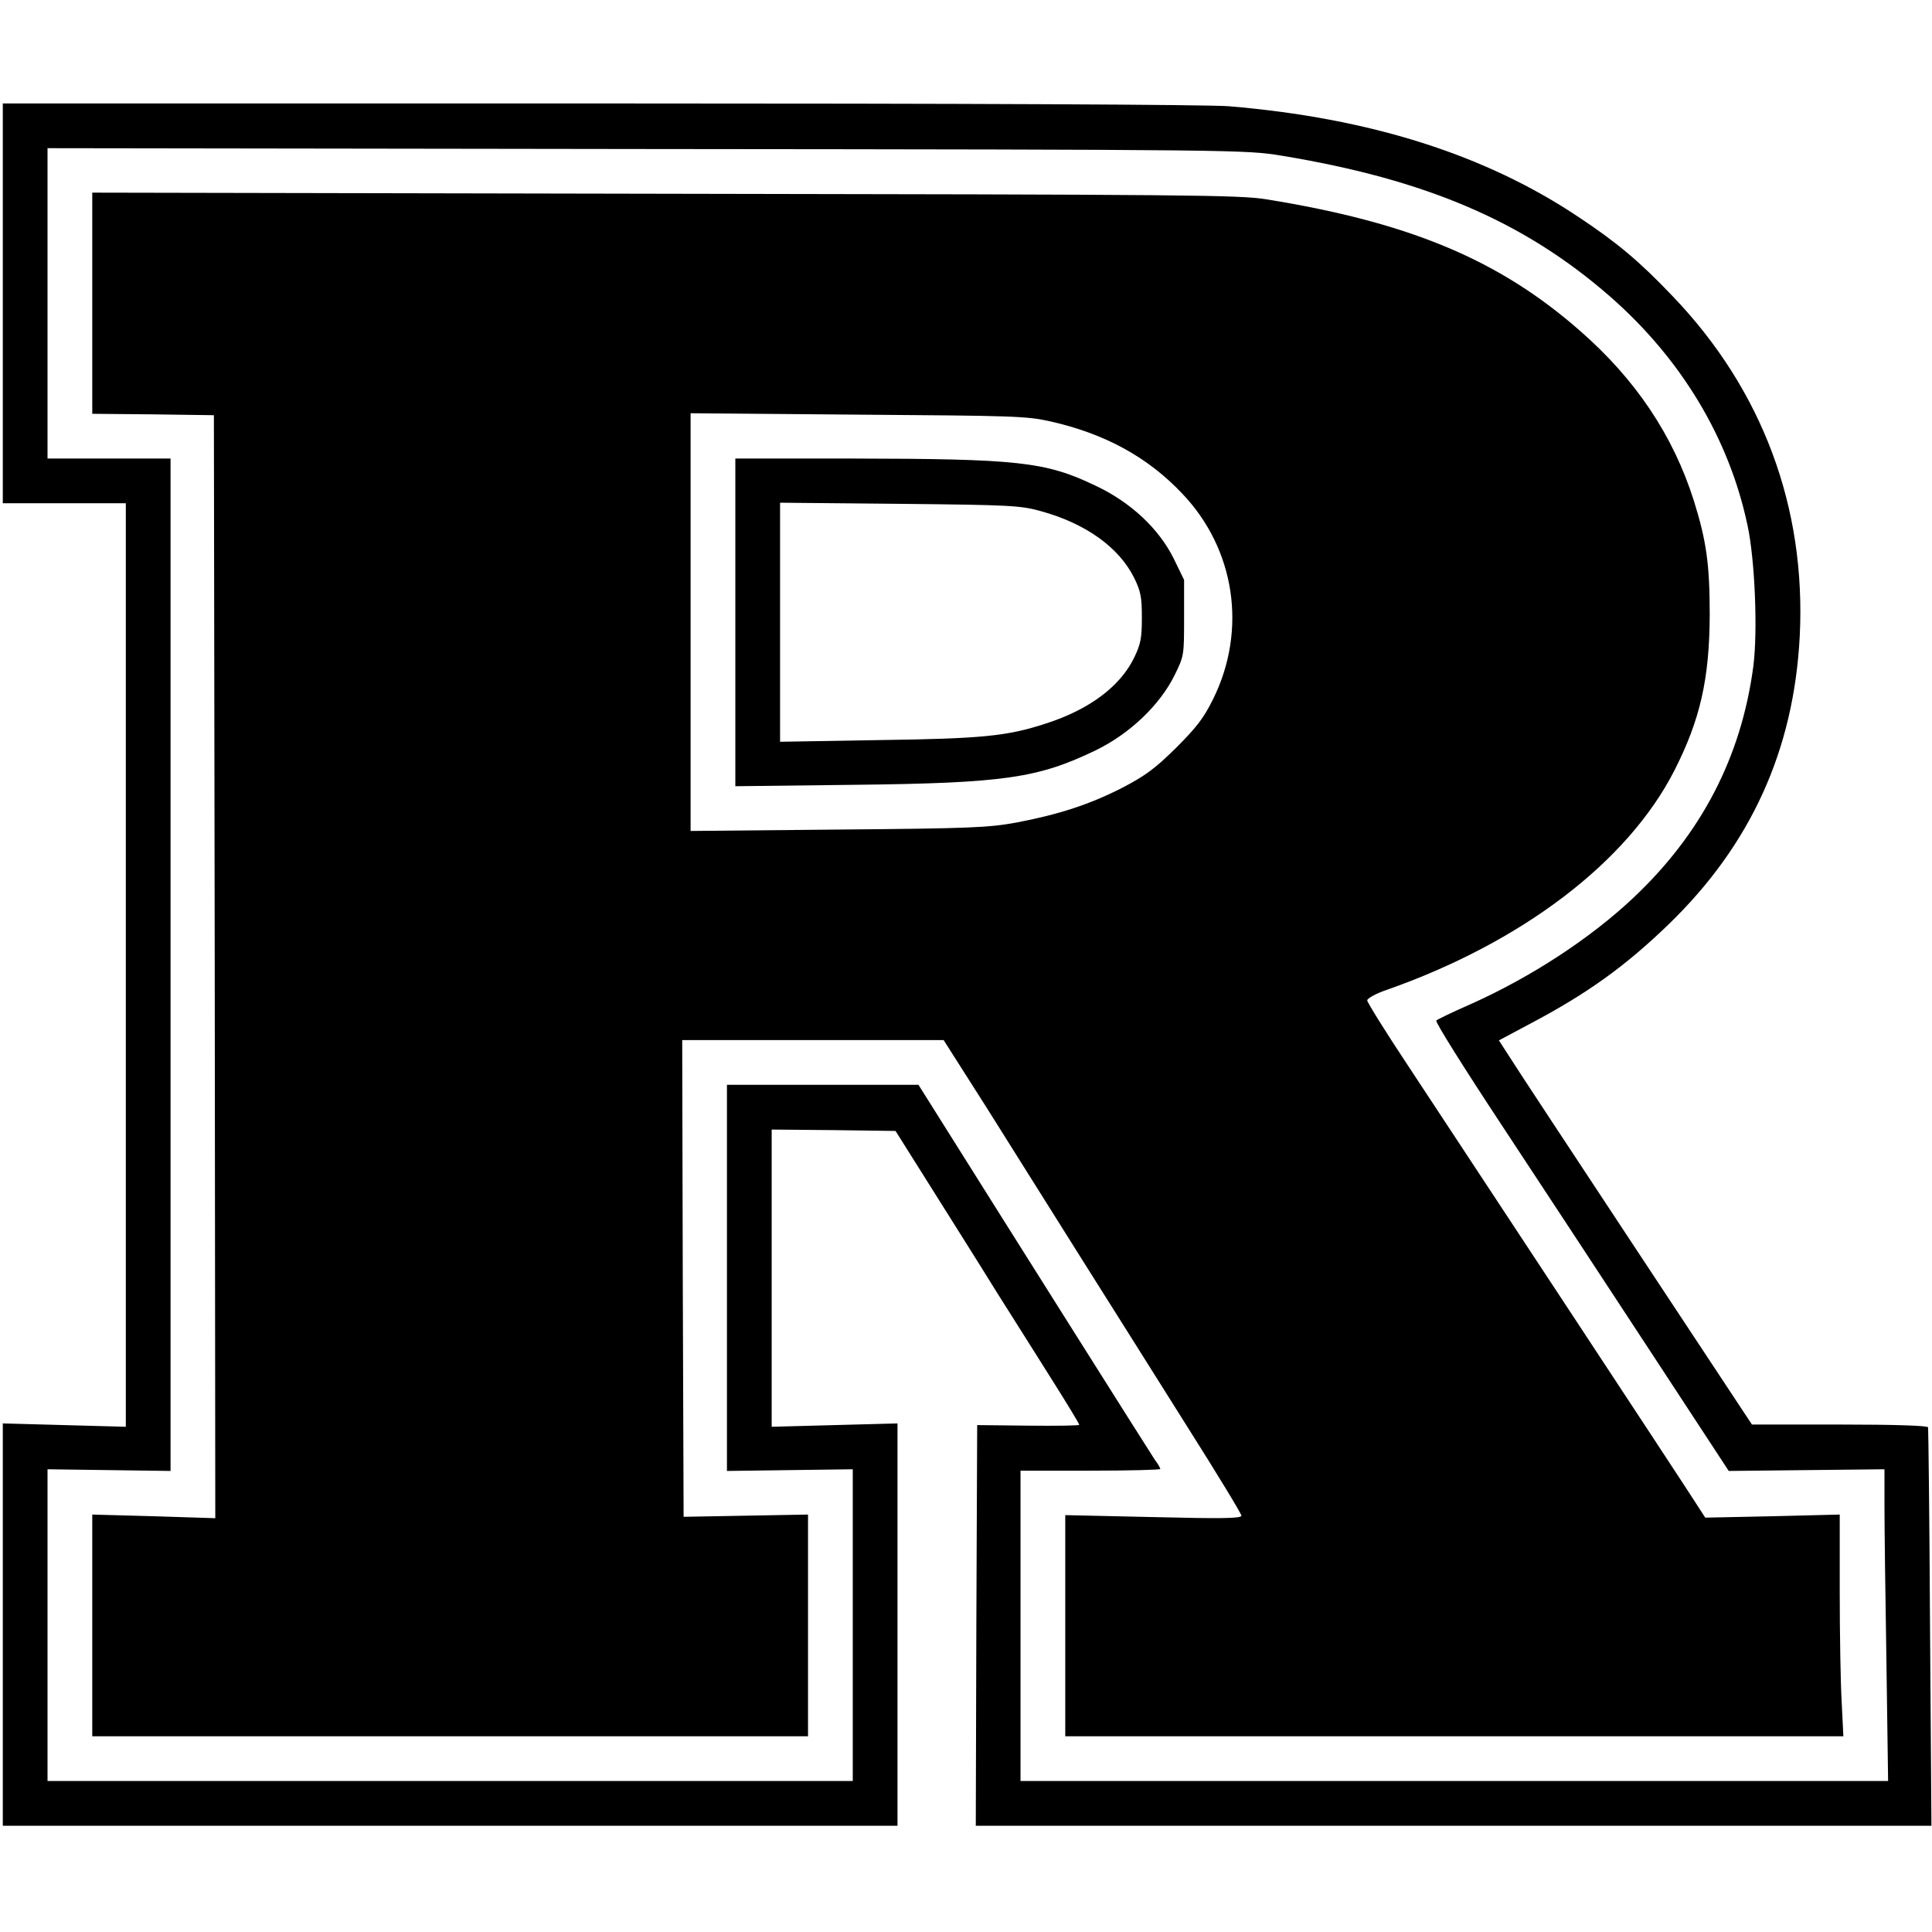
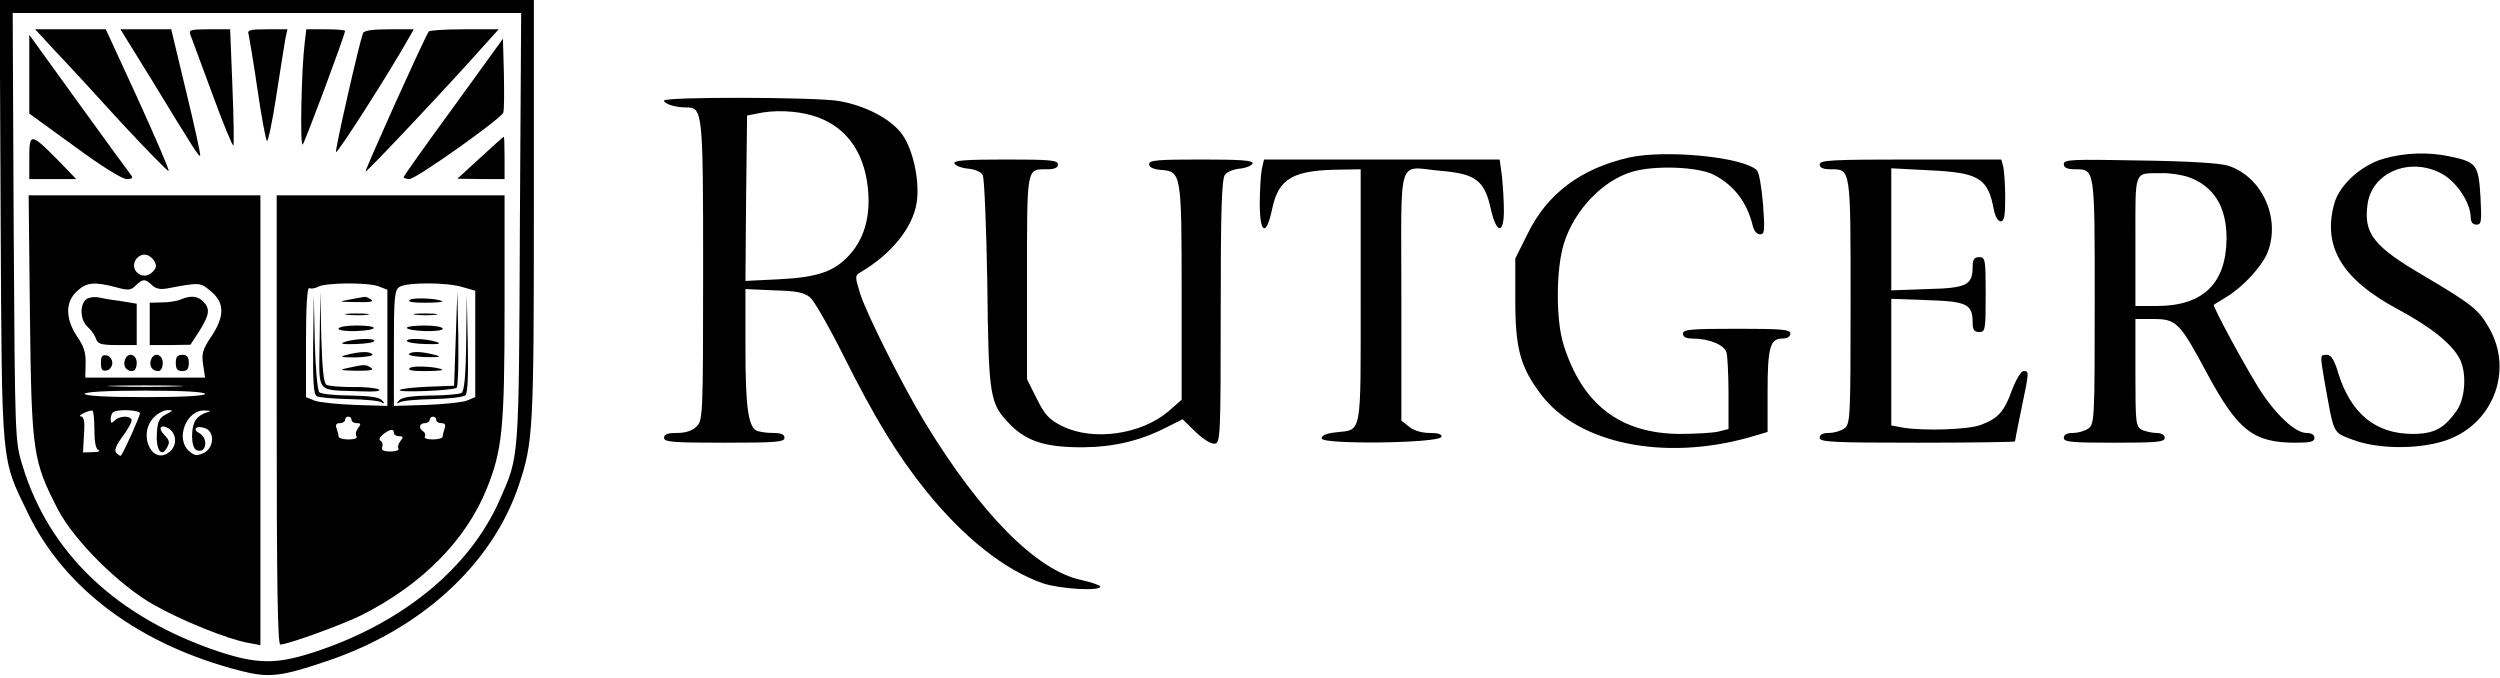
- <svg xmlns="http://www.w3.org/2000/svg" version="1.0" width="691pt" height="691pt" viewBox="0 0 691 691" preserveAspectRatio="xMidYMid meet">
-   <g transform="translate(0,691) scale(0.1,-0.1)" fill="#000000" stroke="none">
-     <path d="M10 5825 l0 -715 220 0 220 0 0 -1652 0 -1651 -220 6 -220 6 0 -719 0 -720 1600 0 1600 0 0 719 0 720 -225 -6 -225 -6 0 532 0 531 222 -2 221 -3 129 -205 c71 -113 177 -281 235 -375 59 -93 149 -236 200 -317 51 -81 93 -150 93 -154 0 -3 -82 -4 -182 -3 l-183 2 -3 -716 -2 -717 1709 0 1709 0 -5 708 c-2 389 -6 712 -7 717 -2 6 -116 10 -317 10 l-313 0 -413 625 c-227 344 -431 653 -452 687 l-40 62 107 57 c207 109 344 207 501 359 293 284 447 622 468 1030 23 461 -134 881 -454 1215 -119 125 -199 192 -336 283 -334 224 -748 355 -1252 397 -75 6 -916 10 -2252 10 l-2133 0 0 -715z m4575 528 c515 -85 866 -235 1173 -503 255 -223 426 -507 492 -818 27 -124 37 -381 21 -505 -43 -325 -186 -599 -429 -828 -155 -146 -365 -283 -581 -380 -64 -28 -120 -55 -124 -59 -5 -4 100 -171 232 -371 132 -200 369 -561 527 -802 l287 -438 279 3 278 3 0 -130 c0 -71 3 -322 7 -558 l6 -427 -1552 0 -1551 0 0 555 0 555 250 0 c138 0 250 3 250 6 0 3 -8 18 -19 32 -15 22 -505 799 -785 1245 l-61 97 -342 0 -343 0 0 -691 0 -690 225 3 225 3 0 -557 0 -558 -1440 0 -1440 0 0 558 0 557 220 -3 220 -3 0 1810 0 1811 -220 0 -220 0 0 555 0 555 2143 -3 c2137 -2 2142 -3 2272 -24z" />
-     <path d="M330 5825 l0 -395 218 -2 217 -3 3 -1973 2 -1972 -220 7 -220 6 0 -396 0 -397 1280 0 1280 0 0 396 0 397 -222 -4 -223 -4 -3 852 -2 853 468 0 467 0 154 -242 c84 -134 236 -376 338 -538 102 -162 273 -433 379 -602 107 -169 194 -312 194 -319 0 -10 -69 -11 -315 -5 l-315 7 0 -396 0 -395 1392 0 1391 0 -6 122 c-4 66 -7 245 -7 396 l0 275 -240 -6 -241 -5 -33 51 c-39 62 -820 1247 -1029 1564 -81 122 -147 228 -147 235 0 7 30 24 68 37 485 170 864 458 1031 786 92 181 125 327 126 555 0 183 -12 266 -57 410 -74 233 -208 433 -406 606 -289 254 -608 388 -1122 471 -96 16 -279 17 -2152 20 l-2048 4 0 -396z m3426 -422 c196 -44 349 -128 472 -258 190 -199 233 -488 111 -735 -34 -69 -60 -102 -133 -175 -75 -74 -109 -99 -191 -142 -117 -60 -228 -96 -380 -125 -100 -18 -160 -21 -637 -25 l-528 -5 0 747 0 747 598 -5 c557 -4 603 -5 688 -24z" />
-     <path d="M2630 4684 l0 -586 423 5 c540 6 660 24 867 124 121 59 228 161 281 268 34 69 34 71 34 205 l0 136 -37 76 c-53 107 -154 202 -280 261 -179 86 -277 96 -875 97 l-413 0 0 -586z m1092 398 c161 -44 281 -130 335 -240 23 -47 27 -68 27 -141 0 -73 -4 -94 -27 -142 -50 -104 -161 -187 -317 -237 -138 -45 -227 -54 -597 -59 l-353 -6 0 428 0 427 428 -4 c397 -4 432 -6 504 -26z" />
+ <svg xmlns="http://www.w3.org/2000/svg" version="1.0" width="768pt" height="208pt" viewBox="0 0 768 208" preserveAspectRatio="xMidYMid meet">
+   <g transform="translate(0,208) scale(0.1,-0.1)" fill="#000000" stroke="none">
+     <path d="M2 1403 c4 -763 1 -728 83 -898 113 -235 345 -407 655 -486 86 -22 123 -18 267 31 289 98 506 298 587 540 44 131 46 173 46 848 l0 642 -821 0 -820 0 3 -677z m1595 -25 c-3 -721 -2 -697 -62 -834 -93 -211 -302 -381 -575 -469 -112 -36 -171 -35 -287 3 -314 105 -522 302 -604 572 -23 74 -23 82 -27 733 l-3 657 781 0 781 0 -4 -662z" />
+     <path d="M166 1927 c33 -34 124 -133 203 -220 80 -86 147 -155 149 -152 3 2 -40 101 -94 220 l-99 215 -109 0 -108 0 58 -63z" />
+     <path d="M467 1833 c131 -215 144 -235 148 -231 2 1 -17 90 -43 196 l-46 192 -78 0 -78 0 97 -157z" />
+     <path d="M585 1973 c4 -10 34 -91 67 -181 33 -90 62 -161 65 -159 2 2 1 84 -3 181 l-7 176 -65 0 c-57 0 -63 -2 -57 -17z" />
+     <path d="M764 1973 c2 -10 15 -85 27 -168 12 -82 25 -153 29 -158 3 -4 17 59 29 140 13 82 25 160 28 176 l6 27 -62 0 c-55 0 -62 -2 -57 -17z" />
+     <path d="M936 1948 c-10 -79 -15 -321 -6 -312 7 8 130 337 130 349 0 3 -27 5 -59 5 l-60 0 -5 -42z" />
+     <path d="M1115 1978 c-13 -37 -85 -354 -83 -365 2 -10 168 250 226 354 l13 23 -76 0 c-51 0 -77 -4 -80 -12z" />
+     <path d="M1317 1983 c-17 -27 -197 -427 -194 -430 3 -3 253 262 371 395 l38 42 -105 0 c-58 0 -108 -3 -110 -7z" />
+     <path d="M90 1852 l0 -121 138 -100 c81 -60 147 -101 161 -101 17 0 21 3 13 13 -5 6 -78 106 -161 221 l-151 209 0 -121z" />
+     <path d="M1393 1751 c-84 -115 -153 -212 -153 -215 0 -3 8 -6 18 -6 20 0 281 185 288 204 3 7 3 61 2 120 l-3 107 -152 -210z" />
+     <path d="M90 1595 l0 -65 72 0 72 0 -54 56 c-86 87 -90 87 -90 9z" />
+     <path d="M1475 1595 l-70 -64 73 -1 72 0 0 65 c0 36 -1 65 -2 65 -2 0 -34 -29 -73 -65z" />
+     <path d="M92 1108 c5 -418 9 -444 86 -593 50 -96 189 -234 296 -294 83 -47 226 -105 289 -116 l37 -7 0 691 0 691 -356 0 -356 0 4 -372z m382 170 c8 -14 7 -21 -6 -34 -30 -30 -75 9 -48 42 16 18 39 15 54 -8z m-7 -74 c11 -11 26 -14 47 -10 101 19 101 19 134 -9 42 -35 43 -76 1 -139 -27 -40 -30 -53 -25 -86 l6 -40 -184 0 -184 0 1 43 c1 33 -5 53 -26 83 -36 54 -37 106 -1 139 30 28 53 30 119 13 39 -11 47 -10 62 5 21 21 30 21 50 1z m76 -311 c-51 -2 -136 -2 -190 0 -54 1 -12 3 92 3 105 0 149 -2 98 -3z m87 -23 c0 -6 -68 -10 -185 -10 -117 0 -185 4 -185 10 0 6 68 10 185 10 117 0 185 -4 185 -10z m-340 -109 c0 -38 4 -61 13 -64 6 -3 -1 -6 -18 -6 l-30 -1 3 55 c3 41 0 55 -10 56 -12 0 18 17 35 18 4 1 7 -26 7 -58z m140 49 c0 -8 -46 -112 -58 -129 -1 -3 -7 0 -14 7 -8 8 -3 22 20 53 17 23 29 46 26 51 -8 12 -38 10 -52 -4 -9 -9 -12 -9 -12 3 0 9 3 19 7 22 10 11 83 8 83 -3z m80 -3 c-20 -10 -26 -21 -28 -56 -4 -48 12 -76 28 -51 13 21 12 26 -6 45 -20 20 -10 33 14 19 23 -15 27 -48 7 -68 -53 -53 -105 46 -53 101 12 13 31 23 42 23 19 0 19 -1 -4 -13z m125 6 c-11 -3 -26 -12 -32 -21 -18 -22 -17 -88 1 -95 30 -12 37 36 9 52 -23 12 -11 25 16 16 32 -10 29 -62 -4 -77 -21 -9 -28 -8 -45 7 -42 38 -7 126 48 124 21 -1 22 -2 7 -6z" />
+     <path d="M263 1159 c-19 -19 -16 -64 7 -84 11 -10 22 -26 25 -36 5 -16 17 -19 66 -19 l59 0 0 64 0 63 -42 7 c-24 3 -56 8 -73 12 -18 3 -35 0 -42 -7z" />
+     <path d="M555 1160 c-11 -5 -37 -9 -57 -9 l-38 -1 0 -65 0 -65 63 0 62 1 28 43 c31 50 33 68 11 90 -17 17 -38 19 -69 6z" />
+     <path d="M310 965 c0 -20 4 -26 18 -23 9 2 17 12 17 23 0 11 -8 21 -17 23 -14 3 -18 -3 -18 -23z" />
+     <path d="M384 975 c-7 -18 3 -35 22 -35 8 0 14 10 14 25 0 27 -27 35 -36 10z" />
+     <path d="M464 975 c-7 -18 3 -35 22 -35 8 0 14 10 14 25 0 27 -27 35 -36 10z" />
+     <path d="M540 965 c0 -18 5 -25 20 -25 15 0 20 7 20 25 0 18 -5 25 -20 25 -15 0 -20 -7 -20 -25z" />
+     <path d="M850 790 c0 -496 3 -690 11 -690 23 0 191 61 251 91 184 93 319 229 383 387 48 119 55 185 55 557 l0 345 -350 0 -350 0 0 -690z m314 410 l26 -10 0 -178 0 -179 -98 3 c-55 2 -111 8 -125 13 l-27 11 0 170 c0 111 4 169 10 165 5 -3 18 -1 27 4 23 13 154 14 187 1z m257 -2 l39 -11 0 -164 0 -163 -27 -11 c-14 -5 -70 -11 -125 -13 l-98 -3 0 178 c0 159 2 179 18 188 23 14 146 14 193 -1z m-341 -408 c0 -5 7 -10 16 -10 13 0 14 -3 4 -15 -6 -8 -9 -19 -5 -25 4 -6 -6 -10 -24 -10 -17 0 -31 4 -31 9 0 5 -3 16 -6 25 -4 11 -1 16 10 16 9 0 16 5 16 10 0 6 5 10 10 10 6 0 10 -4 10 -10z m260 0 c0 -5 7 -10 16 -10 11 0 14 -5 10 -16 -3 -9 -6 -20 -6 -25 0 -5 -14 -9 -31 -9 -16 0 -28 4 -24 9 3 5 1 12 -5 16 -15 9 -12 25 5 25 8 0 15 5 15 10 0 6 5 10 10 10 6 0 10 -4 10 -10z m-130 -40 c0 -5 7 -10 16 -10 13 0 14 -3 4 -15 -6 -8 -9 -18 -6 -23 3 -5 -8 -9 -25 -9 -20 0 -28 4 -25 13 3 8 1 16 -5 20 -6 3 -3 11 8 20 22 16 33 18 33 4z" />
+     <path d="M982 1038 c-2 -171 -14 -155 120 -160 49 -2 71 0 61 6 -8 4 -45 8 -82 7 -36 0 -71 3 -78 7 -9 5 -13 51 -16 147 l-3 140 -2 -147z" />
+     <path d="M962 1023 c-1 -113 1 -154 11 -160 6 -4 51 -8 99 -9 48 -1 93 -5 100 -10 10 -5 11 -4 1 7 -9 9 -40 13 -98 14 -46 0 -89 5 -94 10 -6 6 -12 76 -14 155 l-3 145 -2 -152z" />
+     <path d="M1075 1160 c-38 -7 -36 -7 20 -8 42 -1 56 1 45 8 -8 5 -17 9 -20 8 -3 0 -23 -4 -45 -8z" />
+     <path d="M1068 1113 c18 -2 45 -2 60 0 15 2 0 4 -33 4 -33 0 -45 -2 -27 -4z" />
+     <path d="M1040 1070 c0 -5 24 -8 55 -7 71 3 71 17 0 17 -30 0 -55 -4 -55 -10z" />
+     <path d="M1060 1030 c-18 -6 -9 -8 32 -7 32 1 58 5 58 10 0 9 -58 7 -90 -3z" />
+     <path d="M1065 990 c-24 -6 -18 -8 27 -8 32 1 55 5 52 9 -6 10 -36 10 -79 -1z" />
+     <path d="M1070 950 c-30 -6 -27 -8 25 -9 42 0 56 2 45 9 -17 11 -19 11 -70 0z" />
+     <path d="M1400 1040 l-5 -145 -80 -3 c-44 -2 -83 -6 -87 -10 -9 -9 165 -2 175 7 4 4 6 72 5 152 l-3 144 -5 -145z" />
+     <path d="M1259 1159 c-9 -6 8 -9 45 -9 33 0 57 2 55 4 -10 9 -88 13 -100 5z" />
+     <path d="M1432 1028 c-1 -105 -6 -149 -14 -155 -7 -4 -50 -8 -96 -8 -55 -1 -86 -5 -95 -14 -10 -11 -9 -12 1 -7 7 5 53 9 102 10 49 1 94 6 100 12 7 7 9 64 7 160 l-3 149 -2 -147z" />
+     <path d="M1278 1113 c18 -2 45 -2 60 0 15 2 0 4 -33 4 -33 0 -45 -2 -27 -4z" />
+     <path d="M1250 1073 c0 -5 25 -9 55 -10 31 -1 55 2 55 7 0 6 -25 10 -55 10 -30 0 -55 -3 -55 -7z" />
+     <path d="M1250 1033 c0 -5 26 -9 58 -10 41 -1 50 1 32 7 -32 10 -90 12 -90 3z" />
+     <path d="M1256 992 c-2 -4 21 -8 52 -9 45 -1 51 1 27 7 -41 11 -73 11 -79 2z" />
+     <path d="M1260 950 c-10 -7 3 -10 44 -10 33 0 57 2 55 4 -11 9 -86 14 -99 6z" />
+     <path d="M2040 1771 c0 -10 34 -21 67 -21 52 0 53 -7 53 -502 0 -445 -1 -459 -20 -478 -13 -13 -33 -20 -60 -20 -29 0 -40 -4 -40 -15 0 -13 27 -15 185 -15 158 0 185 2 185 15 0 11 -11 15 -37 15 -21 0 -44 4 -51 8 -24 16 -32 78 -32 255 l0 179 89 -4 c72 -2 93 -7 111 -23 12 -11 58 -91 102 -179 95 -190 164 -303 252 -413 117 -145 242 -244 360 -285 51 -17 176 -25 176 -10 0 4 -26 13 -57 20 -137 28 -310 202 -482 485 -67 110 -177 329 -198 393 -17 55 -17 57 1 68 94 55 160 137 172 213 10 65 -10 160 -43 208 -34 49 -114 91 -198 105 -75 12 -535 13 -535 1z m456 -46 c99 -29 158 -107 170 -222 9 -82 -9 -151 -52 -201 -47 -55 -99 -74 -222 -80 l-102 -5 2 254 3 254 30 6 c53 12 120 9 171 -6z" />
+     <path d="M5004 1596 c-148 -34 -251 -111 -311 -234 l-38 -76 0 -130 c0 -148 16 -205 80 -289 114 -150 377 -204 637 -131 l58 17 0 124 c0 135 8 163 45 163 16 0 25 6 25 15 0 13 -25 15 -165 15 -140 0 -165 -2 -165 -15 0 -10 10 -15 28 -15 52 0 99 -19 106 -43 3 -12 6 -70 6 -129 l0 -106 -32 -8 c-18 -4 -71 -7 -118 -7 -183 1 -300 91 -357 275 -24 76 -23 236 2 312 32 101 118 191 208 218 68 21 204 16 252 -9 62 -32 102 -85 119 -155 4 -17 13 -28 23 -28 14 0 15 11 9 93 -4 50 -12 97 -19 104 -42 41 -281 64 -393 39z" />
+     <path d="M7321 1592 c-68 -20 -134 -80 -150 -137 -37 -133 24 -234 197 -326 100 -54 163 -104 188 -151 22 -42 18 -119 -8 -158 -39 -56 -70 -73 -136 -73 -114 0 -190 62 -229 187 -12 41 -22 56 -35 56 -21 0 -21 1 -8 -76 31 -173 25 -161 88 -185 73 -28 193 -30 276 -5 152 45 221 216 141 351 -31 54 -51 70 -196 156 -158 92 -188 131 -176 221 13 98 129 147 227 95 46 -24 89 -89 90 -134 0 -15 6 -23 18 -23 15 0 16 9 12 86 -6 98 -12 106 -92 123 -67 15 -143 12 -207 -7z" />
+     <path d="M2932 1578 c3 -7 21 -14 41 -16 22 -2 41 -10 46 -20 5 -10 11 -159 14 -332 4 -354 7 -370 72 -436 51 -51 111 -69 225 -68 92 1 173 20 253 61 l50 25 41 -40 c24 -23 48 -37 59 -35 16 4 17 32 17 407 0 306 3 406 13 419 6 9 27 17 46 19 19 2 36 9 39 16 3 9 -33 12 -157 12 -133 0 -161 -2 -161 -14 0 -10 13 -16 37 -18 62 -5 63 -11 63 -380 l0 -326 -41 -36 c-84 -71 -231 -92 -326 -45 -40 20 -53 34 -78 84 l-30 60 0 313 c0 344 -2 332 63 332 22 0 32 5 32 15 0 13 -25 15 -161 15 -124 0 -160 -3 -157 -12z" />
+     <path d="M3876 1559 c-3 -17 -6 -65 -6 -105 0 -93 20 -102 38 -16 20 95 64 120 215 121 l57 1 0 -389 c0 -435 5 -410 -75 -419 -29 -3 -45 -9 -45 -19 0 -19 361 -15 368 5 2 8 -9 12 -36 12 -24 0 -49 7 -63 19 l-24 19 0 383 c0 443 -15 396 123 384 106 -9 133 -30 152 -118 17 -75 40 -78 40 -4 0 28 -3 76 -6 105 l-7 52 -362 0 -362 0 -7 -31z" />
+     <path d="M5590 1575 c0 -10 10 -15 34 -15 62 0 61 5 61 -407 0 -359 -1 -375 -19 -389 -11 -8 -32 -14 -48 -14 -18 0 -28 -5 -28 -15 0 -13 40 -15 300 -15 165 0 300 2 300 4 0 2 9 48 20 101 24 115 24 115 6 115 -7 0 -23 -26 -35 -58 -24 -67 -43 -88 -98 -108 -40 -14 -171 -18 -235 -8 l-38 7 0 194 0 195 111 -4 c122 -4 139 -12 139 -70 0 -21 5 -28 20 -28 19 0 20 7 20 115 0 108 -1 115 -20 115 -15 0 -20 -7 -20 -28 0 -58 -17 -67 -139 -70 l-111 -4 0 188 0 187 114 -6 c156 -7 183 -24 201 -121 4 -21 13 -36 21 -36 11 0 14 17 14 73 0 39 -3 82 -6 95 l-6 22 -279 0 c-241 0 -279 -2 -279 -15z" />
+     <path d="M6340 1576 c0 -11 10 -16 34 -16 62 0 61 5 61 -407 0 -359 -1 -375 -19 -389 -11 -8 -32 -14 -48 -14 -18 0 -28 -5 -28 -15 0 -13 24 -15 155 -15 131 0 155 2 155 15 0 9 -10 15 -26 15 -14 0 -34 5 -45 10 -18 10 -19 23 -19 175 l0 165 55 0 c71 0 81 -10 165 -167 95 -176 142 -213 273 -213 44 0 57 3 57 15 0 9 -9 15 -25 15 -34 0 -95 57 -145 136 -48 77 -144 254 -139 258 2 1 20 12 39 24 50 30 106 91 125 134 43 105 -15 235 -120 269 -26 8 -123 14 -272 16 -208 4 -233 3 -233 -11z m383 -40 c78 -28 117 -91 117 -188 -1 -139 -72 -208 -215 -208 l-65 0 0 199 c0 224 -6 208 80 209 25 1 62 -5 83 -12z" />
  </g>
</svg>
